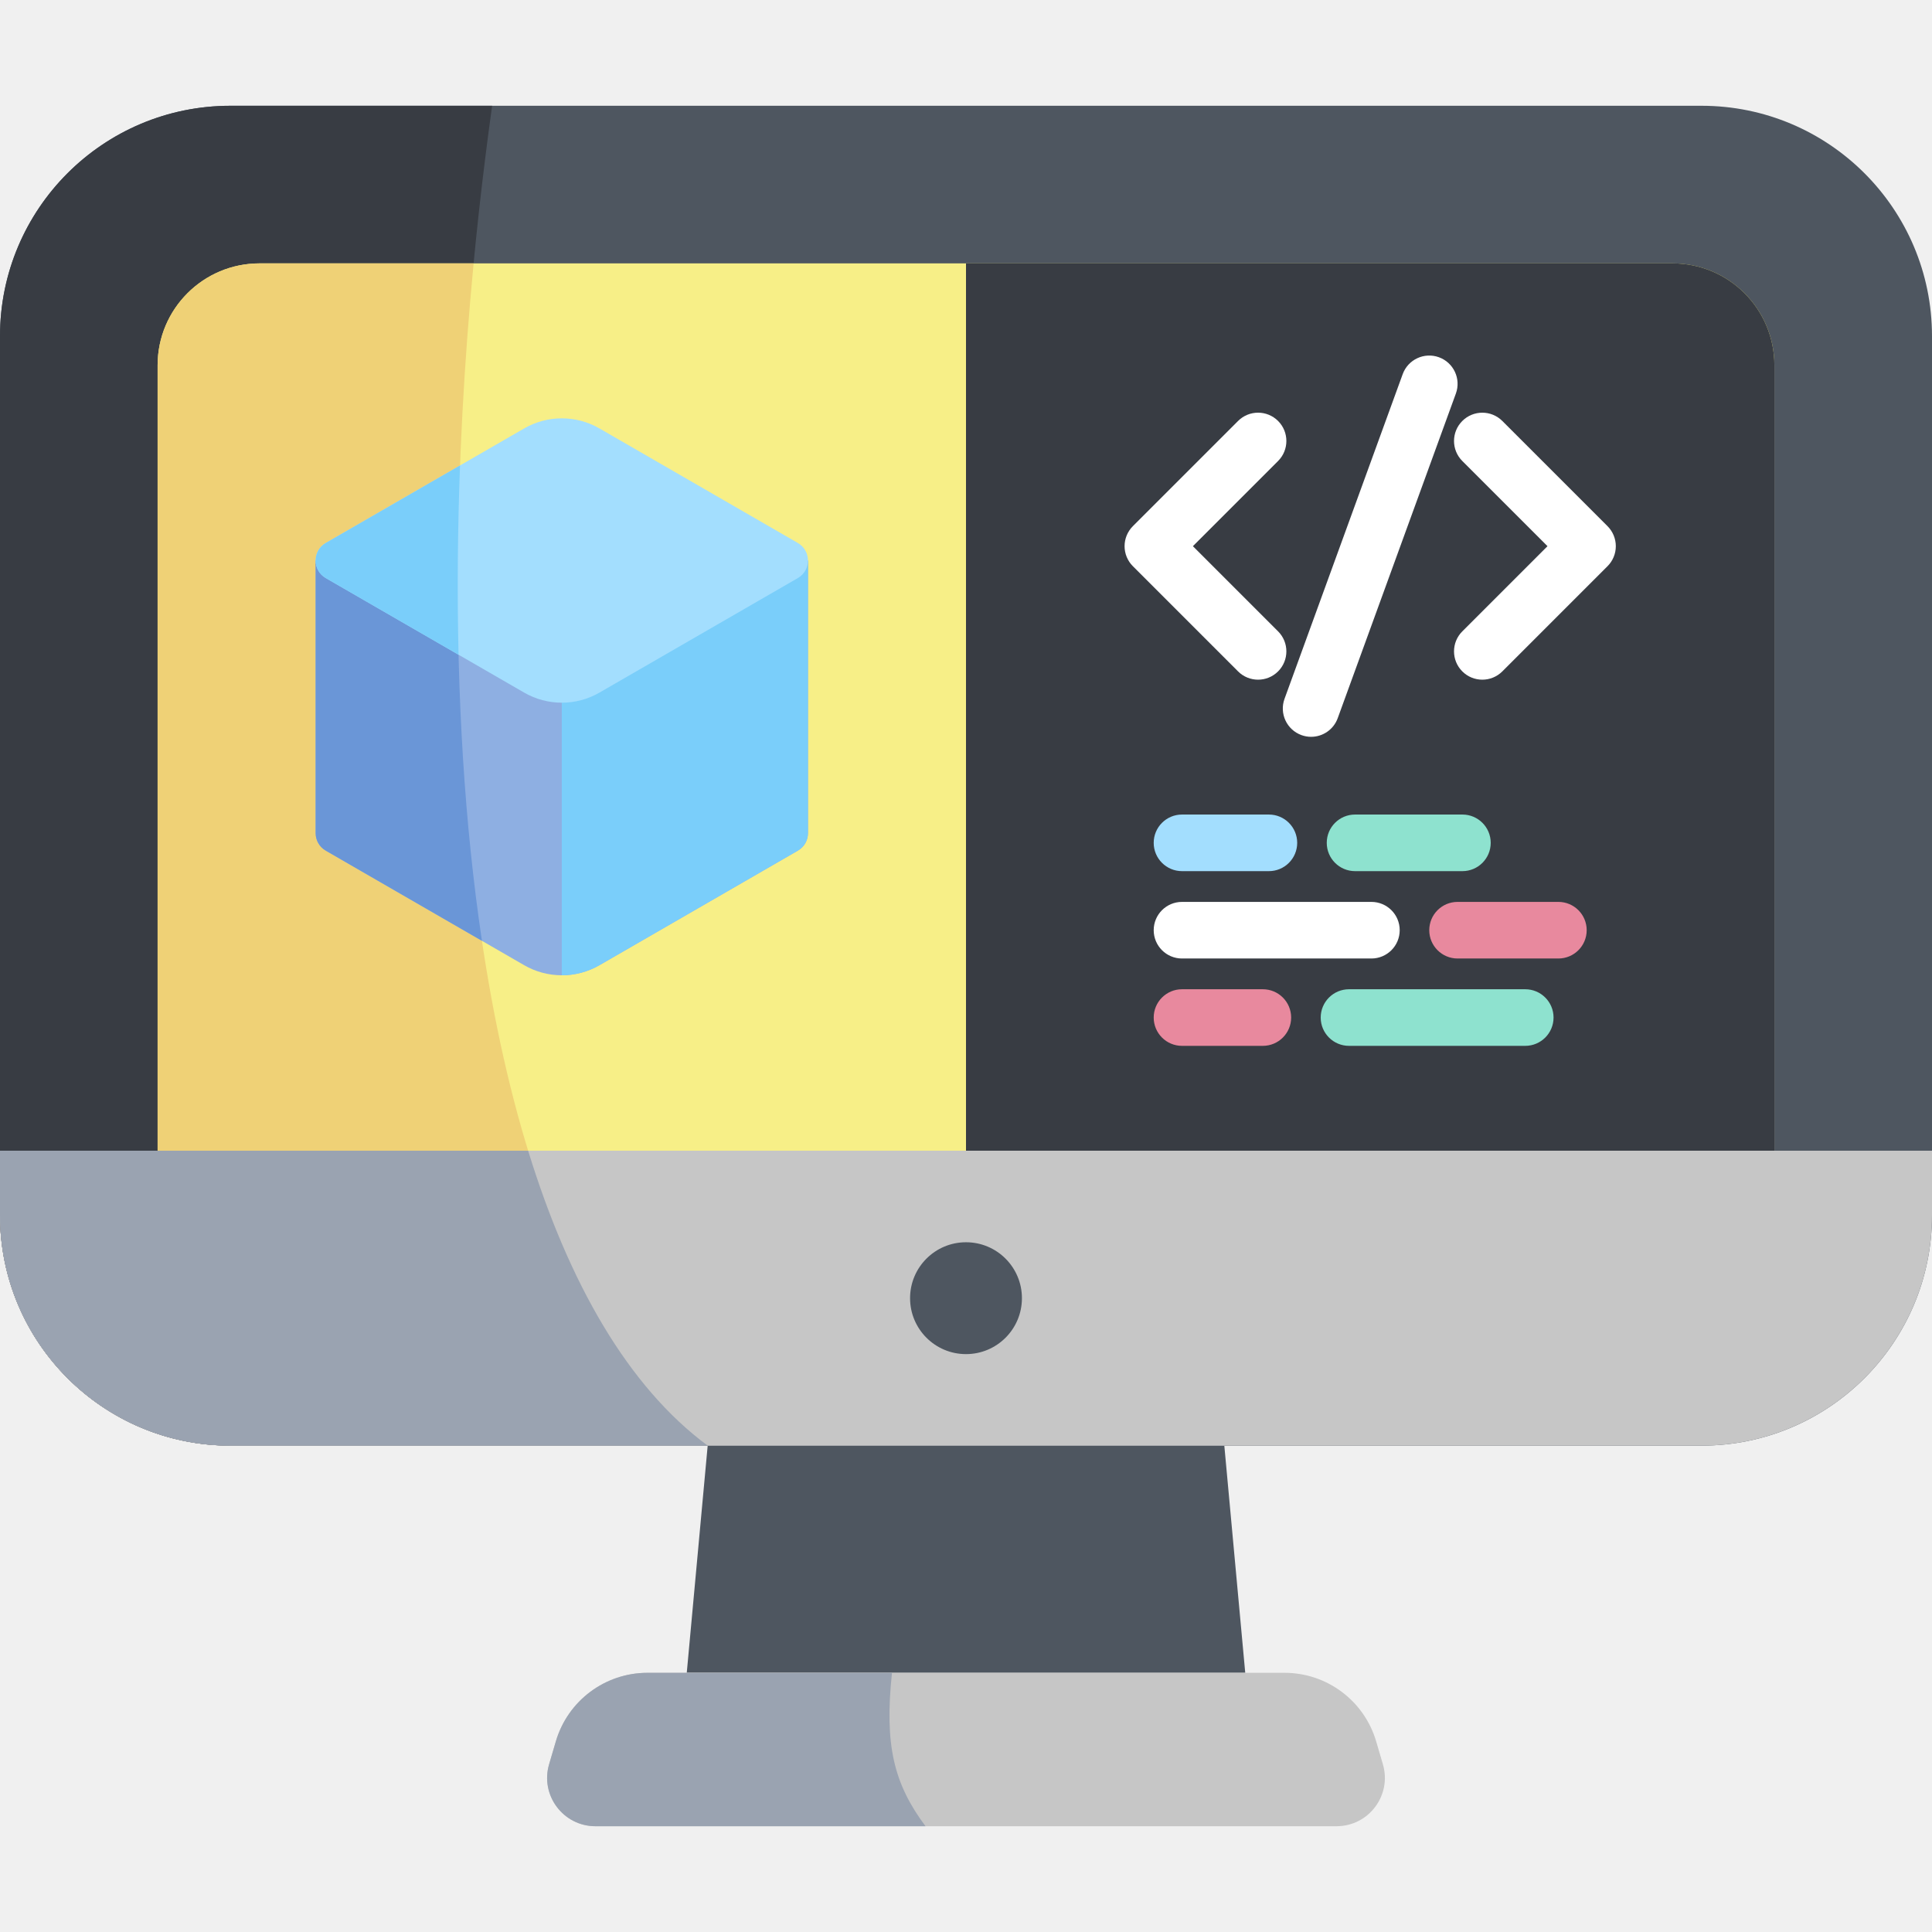
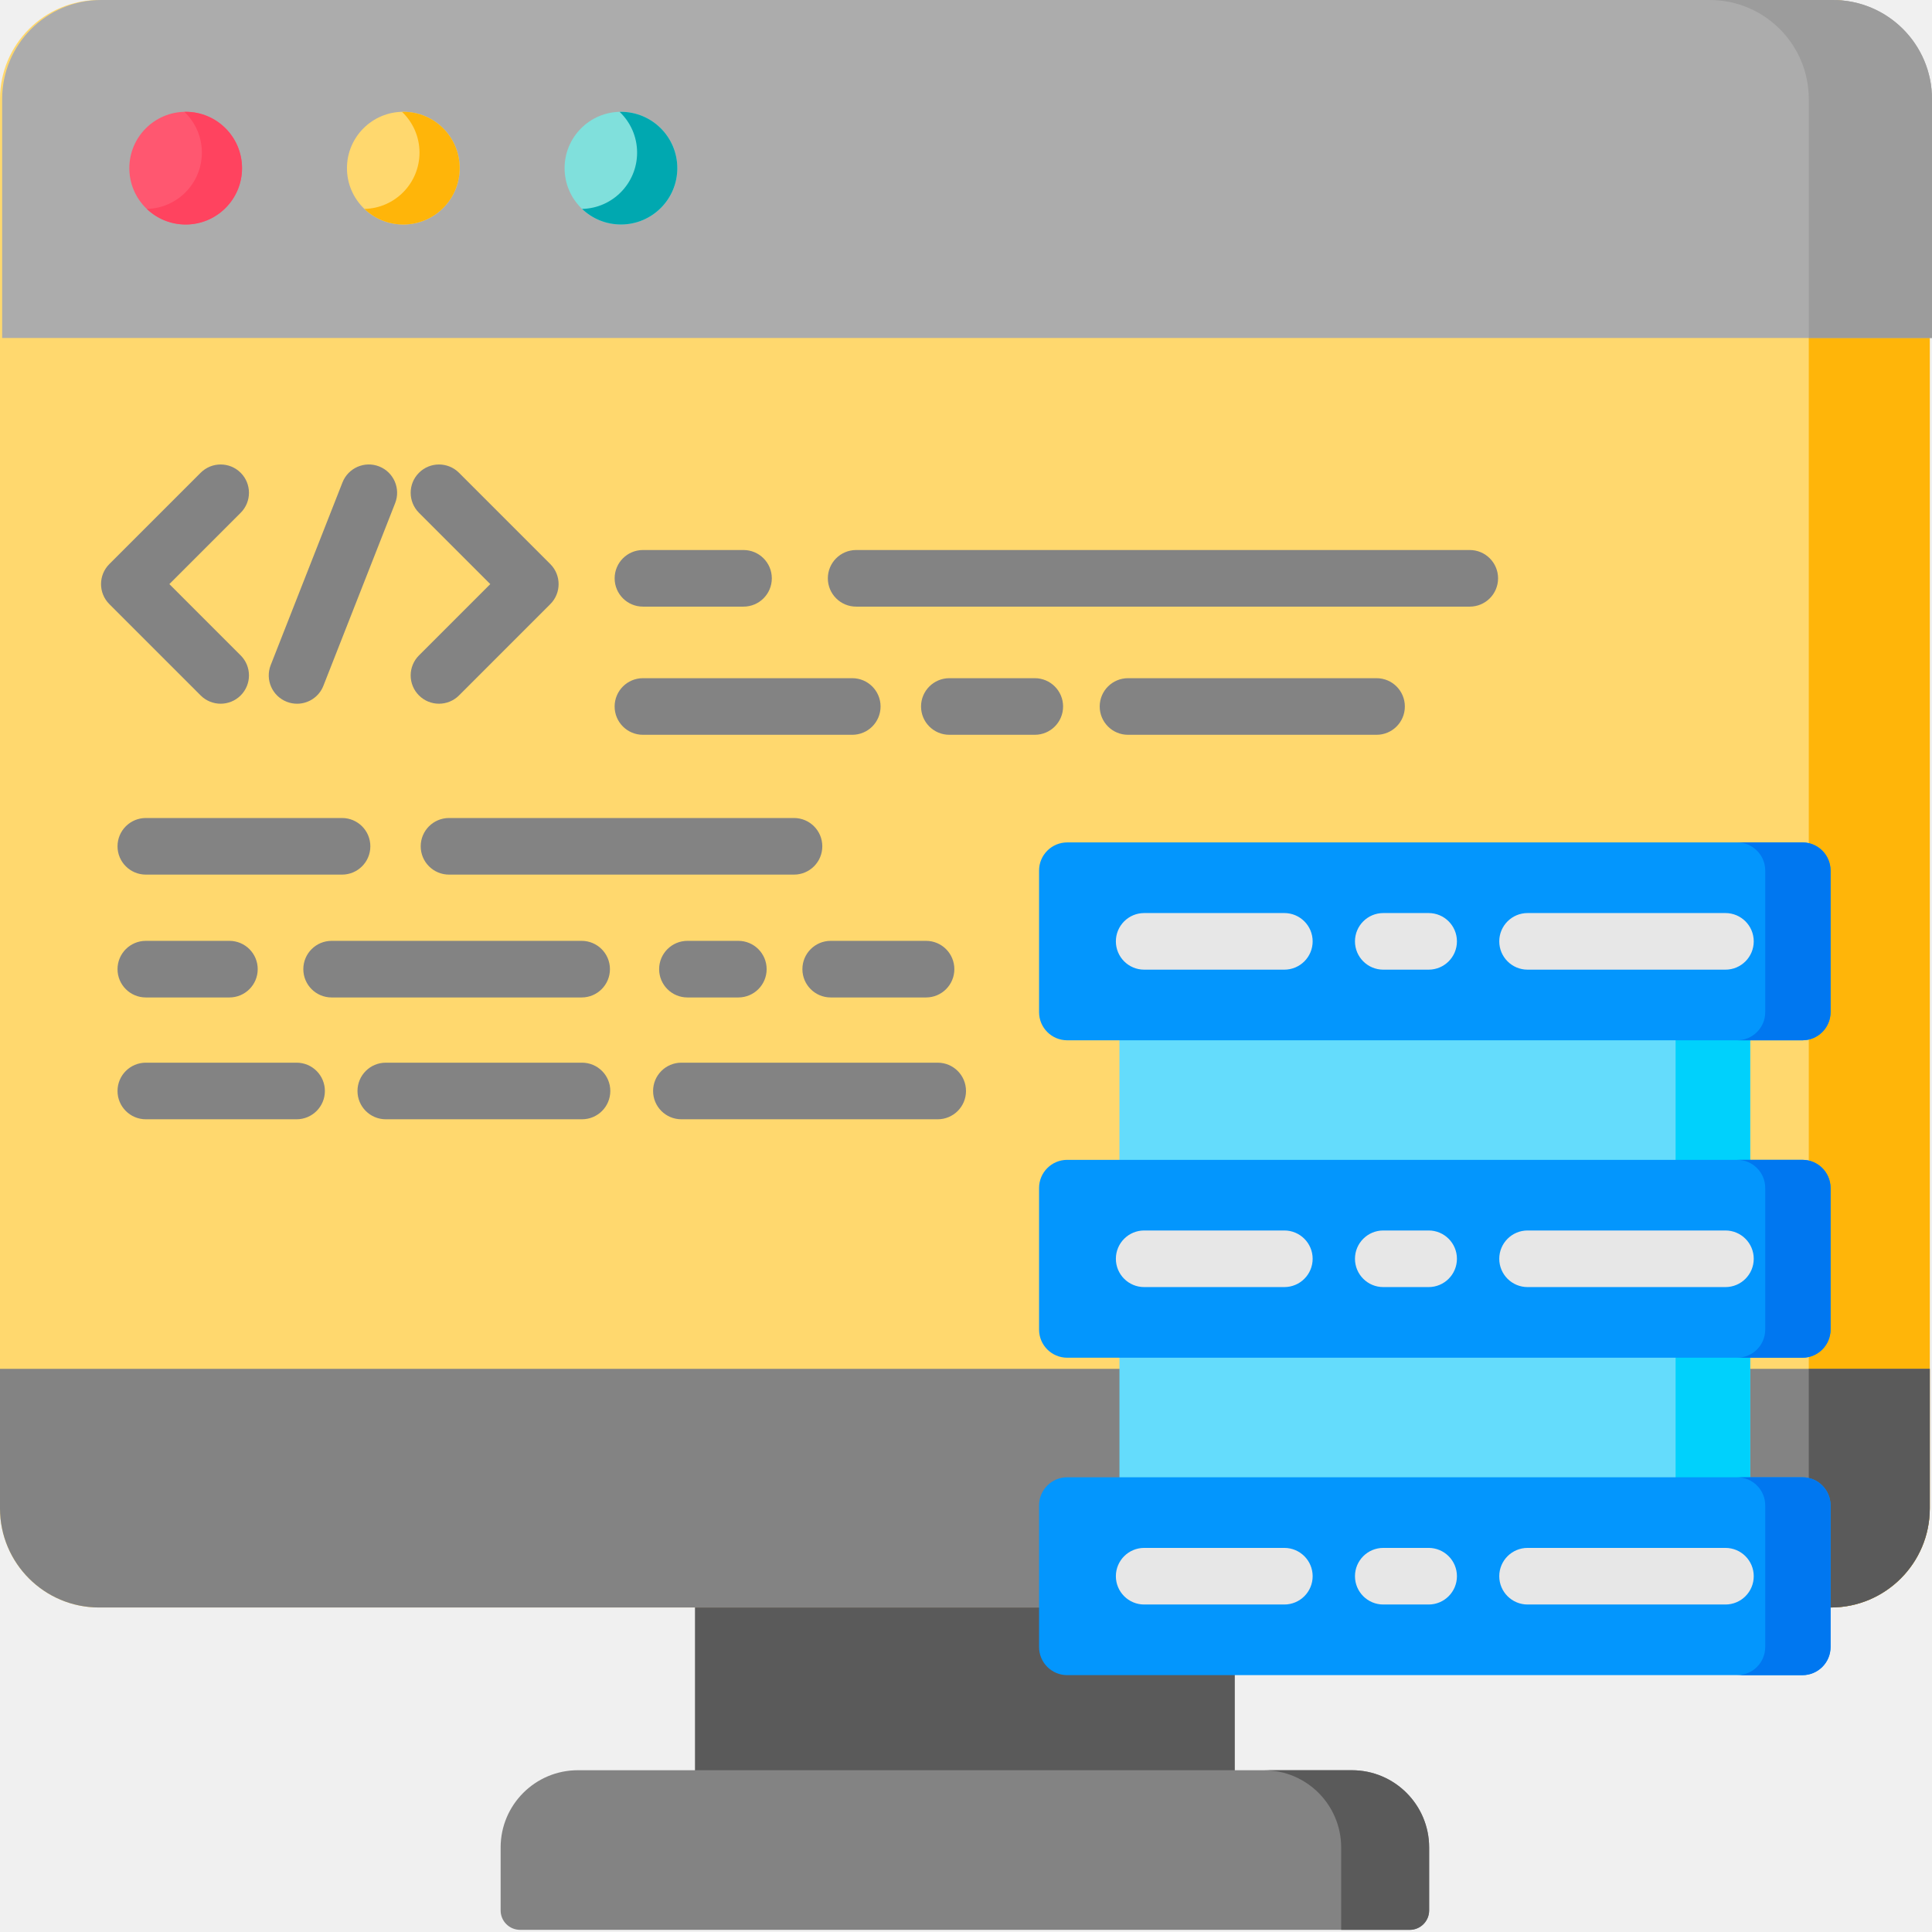
- <svg xmlns="http://www.w3.org/2000/svg" id="Capa_1" enable-background="new 0 0 512 512" height="512" viewBox="0 0 512 512" width="512">
-   <path d="m324.457 383.109h-136.914l-5.545 60.202h148.004z" fill="#4e5660" />
-   <path d="m354.192 483.969h-196.384c-8.553 0-14.703-8.222-12.288-16.426l1.786-6.067c3.17-10.77 13.056-18.165 24.283-18.165h168.823c11.227 0 21.113 7.395 24.283 18.165l1.786 6.067c2.414 8.205-3.736 16.426-12.289 16.426z" fill="#c6c6c6" />
-   <path d="m236.383 443.311h-64.794c-11.227 0-21.113 7.395-24.283 18.165l-1.786 6.066c-2.415 8.205 3.735 16.426 12.288 16.426h87.462c-8.379-11.257-10.92-21.422-8.887-40.657z" fill="#9aa3b1" />
-   <path d="m450.933 383.109h-389.866c-33.726 0-61.067-27.341-61.067-61.067v-232.944c0-33.726 27.341-61.067 61.067-61.067h389.866c33.726 0 61.067 27.341 61.067 61.067v232.944c0 33.726-27.341 61.067-61.067 61.067z" fill="#4e5660" />
-   <path d="m61.067 28.031c-33.726 0-61.067 27.34-61.067 61.067v232.944c0 33.726 27.341 61.067 61.067 61.067h126.476c-64.068-47.461-78.24-203.403-57.124-355.078z" fill="#383c43" />
-   <path d="m41.768 314.341v-217.542c0-14.912 12.088-27 27-27h374.464c14.912 0 27 12.088 27 27v217.542c0 14.912-12.088 27-27 27h-374.464c-14.912 0-27-12.088-27-27z" fill="#f7ef87" />
-   <path d="m125.512 69.799h-56.744c-14.912 0-27 12.088-27 27v217.542c0 14.912 12.088 27 27 27h85.607c-31.156-61.307-39.08-164.918-28.863-271.542z" fill="#efd176" />
-   <path d="m443.232 69.799h-187.232v271.542h187.232c14.912 0 27-12.088 27-27v-217.542c0-14.912-12.089-27-27-27z" fill="#383c43" />
-   <path d="m0 304.954v17.088c0 33.726 27.341 61.067 61.067 61.067h389.866c33.726 0 61.067-27.341 61.067-61.067v-17.088z" fill="#c6c6c6" />
-   <circle cx="256" cy="344.032" fill="#4e5660" r="14.822" />
-   <g fill="#fff">
-     <path d="m333.402 180.122c-1.919 0-3.839-.732-5.303-2.196l-27.878-27.879c-1.407-1.407-2.197-3.314-2.197-5.304 0-1.989.79-3.896 2.197-5.304l27.878-27.878c2.929-2.929 7.678-2.927 10.607 0 2.929 2.93 2.929 7.678 0 10.607l-22.575 22.574 22.575 22.575c2.929 2.93 2.929 7.678 0 10.607-1.465 1.466-3.385 2.198-5.304 2.198z" />
-     <path d="m392.83 180.122c-1.919 0-3.839-.732-5.303-2.196-2.929-2.93-2.929-7.678 0-10.607l22.575-22.575-22.575-22.574c-2.929-2.93-2.929-7.678 0-10.607 2.929-2.928 7.678-2.928 10.606 0l27.878 27.878c1.407 1.407 2.197 3.314 2.197 5.304 0 1.989-.79 3.896-2.197 5.304l-27.878 27.879c-1.465 1.462-3.384 2.194-5.303 2.194z" />
-     <path d="m347.458 195.264c-.852 0-1.718-.146-2.564-.454-3.893-1.417-5.899-5.721-4.483-9.613l31.315-86.037c1.417-3.893 5.721-5.899 9.613-4.482 3.893 1.417 5.899 5.721 4.483 9.613l-31.315 86.037c-1.109 3.044-3.986 4.936-7.049 4.936z" />
+ <svg xmlns="http://www.w3.org/2000/svg" height="512pt" viewBox="0 0 512 512" width="512pt">
+   <path d="m184.176 417.711h143.059v59.211h-143.059zm0 0" fill="#5a5a5a" />
+   <path d="m485.156 426.004h-458.902c-14.5 0-26.254-11.754-26.254-26.254v-373.496c0-14.5 11.754-26.254 26.254-26.254h458.902c14.5 0 26.254 11.754 26.254 26.254v373.496c0 14.5-11.754 26.254-26.254 26.254zm0 0" fill="#ffd86e" />
+   <path d="m511.414 26.258v373.492c0 14.5-11.754 26.254-26.254 26.254h-32.07c14.5 0 26.254-11.754 26.254-26.254v-373.492c0-14.5-11.754-26.254-26.254-26.254h32.07c14.5 0 26.254 11.754 26.254 26.254zm0 0" fill="#ffb509" />
+   <path d="m511.41 362.754h-511.41v36.996c0 14.5 11.754 26.254 26.254 26.254h458.902c14.5 0 26.254-11.754 26.254-26.254zm0 0" fill="#838383" />
+   <path d="m511.414 362.75v37c0 14.5-11.754 26.254-26.254 26.254h-32.07c14.5 0 26.254-11.754 26.254-26.254v-37zm0 0" fill="#5a5a5a" />
+   <path d="m511.996 89.562h-511.426v-63.309c0-14.5 11.754-26.254 26.25-26.254h458.922c14.5 0 26.254 11.754 26.254 26.254zm0 0" fill="#acacac" />
+   <path d="m512 26.25v63.316h-32.656v-63.316c0-14.492-11.754-26.246-26.258-26.246h32.66c14.5 0 26.254 11.754 26.254 26.246zm0 0" fill="#9c9c9c" />
+   <path d="m373.594 511.426h-235.777c-2.84 0-5.145-2.305-5.145-5.145v-16.676c0-11.309 9.168-20.477 20.477-20.477h205.113c11.309 0 20.477 9.168 20.477 20.477v16.676c0 2.84-2.305 5.145-5.145 5.145zm0 0" fill="#838383" />
+   <path d="m378.738 489.602v16.684c0 2.84-2.305 5.145-5.148 5.145h-18.164v-21.828c0-11.301-9.168-20.473-20.469-20.473h23.312c11.305 0 20.469 9.168 20.469 20.473zm0 0" fill="#5a5a5a" />
+   <g fill="#838383">
+     <path d="m58.477 186.492c-1.918 0-3.84-.73-5.305-2.195l-24.199-24.203c-2.93-2.926-2.93-7.676 0-10.605l24.199-24.199c2.93-2.93 7.68-2.93 10.609 0 2.93 2.93 2.93 7.676 0 10.605l-18.898 18.898 18.898 18.898c2.93 2.93 2.93 7.676 0 10.605-1.465 1.465-3.387 2.195-5.305 2.195zm0 0" />
+     <path d="m116.336 186.492c-1.918 0-3.84-.73-5.305-2.195-2.93-2.93-2.93-7.68 0-10.605l18.898-18.898-18.898-18.898c-2.93-2.93-2.93-7.68 0-10.605 2.93-2.93 7.68-2.93 10.609 0l24.199 24.199c2.93 2.93 2.93 7.68 0 10.605l-24.199 24.203c-1.465 1.465-3.387 2.195-5.305 2.195zm0 0" />
+     <path d="m78.723 186.496c-.914 0-1.84-.168-2.742-.523-3.855-1.512-5.754-5.867-4.238-9.723l19.016-48.402c1.516-3.852 5.871-5.754 9.723-4.238 3.855 1.516 5.754 5.871 4.238 9.727l-19.016 48.398c-1.16 2.957-3.988 4.762-6.98 4.762zm0 0" />
+     <path d="m90.645 231.781h-52c-4.141 0-7.5-3.359-7.5-7.5 0-4.145 3.359-7.5 7.5-7.5h52c4.145 0 7.5 3.355 7.5 7.5 0 4.141-3.355 7.5-7.5 7.5zm0 0" />
+     <path d="m210.418 231.781h-91.426c-4.141 0-7.5-3.359-7.5-7.5 0-4.145 3.359-7.5 7.5-7.5h91.426c4.145 0 7.5 3.355 7.5 7.5 0 4.141-3.355 7.5-7.5 7.5zm0 0" />
+     <path d="m60.797 264.336h-22.152c-4.141 0-7.5-3.355-7.5-7.5 0-4.141 3.359-7.5 7.5-7.5h22.152c4.145 0 7.5 3.359 7.5 7.5 0 4.145-3.359 7.5-7.5 7.5zm0 0" />
+     <path d="m195.668 264.336h-13.492c-4.141 0-7.5-3.355-7.5-7.5 0-4.141 3.359-7.5 7.5-7.5h13.492c4.141 0 7.5 3.359 7.5 7.5 0 4.145-3.359 7.5-7.5 7.5zm0 0" />
+     <path d="m154.141 264.336h-66.258c-4.145 0-7.5-3.355-7.5-7.5 0-4.141 3.355-7.5 7.5-7.5h66.258c4.145 0 7.5 3.359 7.5 7.5 0 4.145-3.359 7.5-7.5 7.5zm0 0" />
+     <path d="m245.414 264.336h-25.27c-4.141 0-7.5-3.355-7.5-7.5 0-4.141 3.359-7.5 7.5-7.5h25.27c4.141 0 7.5 3.359 7.5 7.5 0 4.145-3.359 7.5-7.5 7.5zm0 0" />
+     <path d="m197.039 160.762h-26.652c-4.145 0-7.5-3.355-7.5-7.5 0-4.141 3.355-7.5 7.5-7.5h26.652c4.145 0 7.5 3.359 7.5 7.5 0 4.145-3.355 7.5-7.5 7.5zm0 0" />
+     <path d="m389.504 160.762h-162.617c-4.141 0-7.5-3.355-7.5-7.5 0-4.141 3.359-7.5 7.5-7.5h162.617c4.141 0 7.5 3.359 7.5 7.5 0 4.145-3.359 7.5-7.5 7.5zm0 0" />
+     <path d="m364.801 194.727h-65.867c-4.145 0-7.5-3.355-7.5-7.5 0-4.141 3.355-7.5 7.5-7.5h65.867c4.145 0 7.5 3.359 7.5 7.5 0 4.145-3.355 7.5-7.5 7.5zm0 0" />
+     <path d="m274.23 194.727h-22.645c-4.141 0-7.5-3.355-7.5-7.5 0-4.141 3.359-7.5 7.5-7.5h22.645c4.145 0 7.5 3.359 7.5 7.5 0 4.145-3.355 7.5-7.5 7.5zm0 0" />
+     <path d="m225.859 194.727h-55.477c-4.141 0-7.5-3.355-7.5-7.5 0-4.141 3.359-7.5 7.5-7.5h55.477c4.141 0 7.5 3.359 7.5 7.5 0 4.145-3.359 7.5-7.5 7.5zm0 0" />
+     <path d="m154.238 296.621h-52c-4.145 0-7.5-3.359-7.5-7.5 0-4.145 3.355-7.5 7.5-7.5h52c4.145 0 7.5 3.355 7.5 7.5 0 4.141-3.355 7.5-7.5 7.5zm0 0" />
+     <path d="m78.598 296.621h-39.953c-4.141 0-7.5-3.359-7.5-7.5 0-4.145 3.359-7.5 7.5-7.5h39.953c4.141 0 7.5 3.355 7.5 7.5 0 4.141-3.359 7.5-7.5 7.5zm0 0" />
+     <path d="m248.5 296.621h-67.926c-4.145 0-7.5-3.359-7.5-7.5 0-4.145 3.355-7.5 7.5-7.5h67.926c4.145 0 7.5 3.355 7.5 7.5 0 4.141-3.355 7.5-7.5 7.5zm0 0" />
  </g>
-   <path d="m404.206 277.162h-46.706c-4.142 0-7.5-3.357-7.5-7.5s3.358-7.5 7.5-7.5h46.707c4.142 0 7.5 3.357 7.5 7.5-.001 4.143-3.359 7.5-7.501 7.5z" fill="#8ee2cf" />
-   <path d="m334.667 277.162h-21.424c-4.142 0-7.5-3.357-7.5-7.5s3.358-7.5 7.5-7.5h21.424c4.142 0 7.5 3.357 7.5 7.5s-3.358 7.5-7.5 7.5z" fill="#e8899e" />
-   <path d="m412.989 254.013h-26.72c-4.142 0-7.5-3.357-7.5-7.5s3.358-7.5 7.5-7.5h26.72c4.142 0 7.5 3.357 7.5 7.5 0 4.142-3.358 7.5-7.5 7.5z" fill="#e8899e" />
-   <path d="m363.437 254.013h-50.194c-4.142 0-7.5-3.357-7.5-7.5s3.358-7.5 7.5-7.5h50.194c4.142 0 7.5 3.357 7.5 7.5-.001 4.142-3.358 7.5-7.5 7.5z" fill="#fff" />
-   <path d="m387.555 230.862h-28.452c-4.142 0-7.5-3.357-7.5-7.5s3.358-7.5 7.5-7.5h28.452c4.142 0 7.5 3.357 7.5 7.5s-3.358 7.5-7.5 7.5z" fill="#8ee2cf" />
-   <path d="m336.271 230.862h-23.028c-4.142 0-7.5-3.357-7.5-7.5s3.358-7.5 7.5-7.5h23.028c4.142 0 7.5 3.357 7.5 7.5s-3.358 7.5-7.5 7.5z" fill="#a3defe" />
-   <path d="m214.118 220.781c0 1.809-.895 3.618-2.686 4.652l-52.573 30.353c-6.173 3.564-13.777 3.564-19.95 0l-52.573-30.353c-1.79-1.034-2.686-2.843-2.686-4.652v-72.239h130.468z" fill="#8eafe2" />
-   <path d="m83.65 148.543v72.239c0 1.809.896 3.618 2.686 4.652l41.382 23.892c-4.618-30.943-6.677-65.085-6.387-100.782h-37.681z" fill="#6a96d7" />
-   <path d="m148.884 258.459c3.444 0 6.889-.891 9.975-2.673l52.573-30.353c1.791-1.034 2.686-2.843 2.686-4.652v-72.238h-65.234z" fill="#7acefa" />
-   <path d="m86.336 143.891 52.573-30.353c6.173-3.564 13.777-3.564 19.95 0l52.573 30.353c3.581 2.068 3.581 7.236 0 9.304l-52.573 30.353c-6.173 3.564-13.777 3.564-19.95 0l-52.573-30.353c-3.581-2.068-3.581-7.237 0-9.304z" fill="#a3defe" />
-   <path d="m121.915 123.349-35.579 20.542c-3.581 2.068-3.581 7.237 0 9.304l35.186 20.315c-.388-16.351-.25-33.127.393-50.161z" fill="#7acefa" />
-   <path d="m0 322.042c0 33.726 27.341 61.067 61.067 61.067h126.476c-21.098-15.629-36.782-43.025-47.58-78.155h-139.963z" fill="#9aa3b1" />
+   <path d="m296.664 263.391h167.152v56.605h-167.152zm0 0" fill="#64dcfc" />
+   <path d="m296.664 350.871h167.152v52.492h-167.152zm0 0" fill="#64dcfc" />
+   <path d="m444.051 263.391h19.766v56.605h-19.766zm0 0" fill="#00d1fc" />
+   <path d="m444.051 350.871h19.766v52.492h-19.766zm0 0" fill="#00d1fc" />
+   <path d="m477.656 275.688h-194.832c-4.121 0-7.461-3.34-7.461-7.461v-37.516c0-4.121 3.34-7.461 7.461-7.461h194.832c4.121 0 7.461 3.34 7.461 7.461v37.516c0 4.121-3.34 7.461-7.461 7.461zm0 0" fill="#0396fd" />
+   <path d="m477.656 359.809h-194.832c-4.121 0-7.461-3.34-7.461-7.461v-37.516c0-4.121 3.34-7.461 7.461-7.461h194.832c4.121 0 7.461 3.34 7.461 7.461v37.516c0 4.121-3.34 7.461-7.461 7.461zm0 0" fill="#0396fd" />
+   <path d="m477.656 443.93h-194.832c-4.121 0-7.461-3.34-7.461-7.461v-37.516c0-4.121 3.34-7.461 7.461-7.461h194.832c4.121 0 7.461 3.34 7.461 7.461v37.516c0 4.121-3.34 7.461-7.461 7.461zm0 0" fill="#0396fd" />
+   <path d="m485.117 230.711v37.516c0 4.117-3.336 7.461-7.461 7.461h-17.312c4.129 0 7.461-3.344 7.461-7.461v-37.516c0-4.117-3.332-7.461-7.461-7.461h17.312c4.125 0 7.461 3.344 7.461 7.461zm0 0" fill="#0077f0" />
+   <path d="m485.117 314.828v37.516c0 4.129-3.336 7.465-7.461 7.465h-17.312c4.129 0 7.461-3.336 7.461-7.465v-37.516c0-4.117-3.332-7.461-7.461-7.461h17.312c4.125 0 7.461 3.344 7.461 7.461zm0 0" fill="#0077f0" />
+   <path d="m485.117 398.957v37.516c0 4.117-3.336 7.461-7.461 7.461h-17.312c4.129 0 7.461-3.344 7.461-7.461v-37.516c0-4.125-3.332-7.461-7.461-7.461h17.312c4.125 0 7.461 3.336 7.461 7.461zm0 0" fill="#0077f0" />
+   <path d="m340.363 256.969h-37.145c-4.141 0-7.5-3.355-7.5-7.5 0-4.141 3.359-7.5 7.5-7.5h37.148c4.141 0 7.5 3.359 7.5 7.5 0 4.145-3.359 7.5-7.504 7.5zm0 0" fill="#e7e7e7" />
+   <path d="m457.262 256.969h-52.441c-4.141 0-7.5-3.355-7.5-7.5 0-4.141 3.359-7.5 7.5-7.5h52.438c4.145 0 7.5 3.359 7.5 7.5 0 4.145-3.355 7.5-7.496 7.5zm0 0" fill="#e7e7e7" />
+   <path d="m378.602 256.969h-12.02c-4.141 0-7.5-3.355-7.5-7.5 0-4.141 3.359-7.5 7.5-7.5h12.02c4.145 0 7.5 3.359 7.5 7.5 0 4.145-3.359 7.5-7.5 7.5zm0 0" fill="#e7e7e7" />
+   <path d="m340.363 341.09h-37.145c-4.141 0-7.5-3.355-7.5-7.5 0-4.141 3.359-7.5 7.5-7.5h37.148c4.141 0 7.5 3.359 7.5 7.5 0 4.145-3.359 7.5-7.504 7.5zm0 0" fill="#e7e7e7" />
+   <path d="m457.262 341.09h-52.441c-4.141 0-7.5-3.355-7.5-7.5 0-4.141 3.359-7.5 7.5-7.5h52.438c4.145 0 7.5 3.359 7.5 7.5 0 4.145-3.355 7.5-7.496 7.5zm0 0" fill="#e7e7e7" />
+   <path d="m378.602 341.09h-12.02c-4.141 0-7.5-3.355-7.5-7.5 0-4.141 3.359-7.5 7.5-7.5h12.02c4.145 0 7.5 3.359 7.5 7.5 0 4.145-3.359 7.5-7.5 7.5zm0 0" fill="#e7e7e7" />
+   <path d="m340.363 425.211h-37.145c-4.141 0-7.5-3.359-7.5-7.5 0-4.141 3.359-7.5 7.5-7.5h37.148c4.141 0 7.5 3.359 7.5 7.5 0 4.141-3.359 7.5-7.504 7.5zm0 0" fill="#e7e7e7" />
+   <path d="m457.262 425.211h-52.441c-4.141 0-7.5-3.359-7.5-7.5 0-4.141 3.359-7.5 7.5-7.5h52.438c4.145 0 7.5 3.359 7.5 7.5 0 4.141-3.355 7.5-7.496 7.5zm0 0" fill="#e7e7e7" />
+   <path d="m378.602 425.211h-12.02c-4.141 0-7.5-3.359-7.5-7.5 0-4.141 3.359-7.5 7.5-7.5h12.02c4.145 0 7.5 3.359 7.5 7.5 0 4.141-3.359 7.5-7.5 7.5zm0 0" fill="#e7e7e7" />
+   <path d="m64.145 44.562c0 8.25-6.688 14.934-14.934 14.934-8.25 0-14.938-6.684-14.938-14.934 0-8.246 6.688-14.934 14.938-14.934 8.246 0 14.934 6.688 14.934 14.934zm0 0" fill="#ff5770" />
+   <path d="m121.816 44.562c0 8.25-6.684 14.934-14.934 14.934-8.246 0-14.934-6.684-14.934-14.934 0-8.246 6.688-14.934 14.934-14.934 8.25 0 14.934 6.688 14.934 14.934zm0 0" fill="#ffd86e" />
+   <path d="m179.492 44.562c0 8.25-6.688 14.934-14.934 14.934-8.25 0-14.934-6.684-14.934-14.934 0-8.246 6.684-14.934 14.934-14.934 8.246 0 14.934 6.688 14.934 14.934zm0 0" fill="#80e0dc" />
+   <path d="m64.137 44.566c0 8.246-6.68 14.926-14.922 14.926-3.996 0-7.629-1.566-10.305-4.129 8.078-.176 14.586-6.781 14.586-14.914 0-4.258-1.781-8.09-4.633-10.805.113-.012.238-.012.352-.012 8.242 0 14.922 6.68 14.922 14.934zm0 0" fill="#ff435f" />
+   <path d="m121.812 44.566c0 8.246-6.68 14.926-14.934 14.926-3.992 0-7.613-1.566-10.301-4.129 8.09-.176 14.594-6.781 14.594-14.914 0-4.258-1.781-8.09-4.629-10.805.109-.012.223-.012.34-.012 8.254 0 14.93 6.68 14.93 14.934zm0 0" fill="#ffb509" />
+   <path d="m179.492 44.566c0 8.246-6.691 14.926-14.934 14.926-3.996 0-7.617-1.566-10.305-4.129 8.09-.176 14.586-6.781 14.586-14.914 0-4.258-1.781-8.09-4.633-10.805.113-.012.238-.012.352-.012 8.242 0 14.934 6.68 14.934 14.934zm0 0" fill="#00a8b0" />
</svg>
